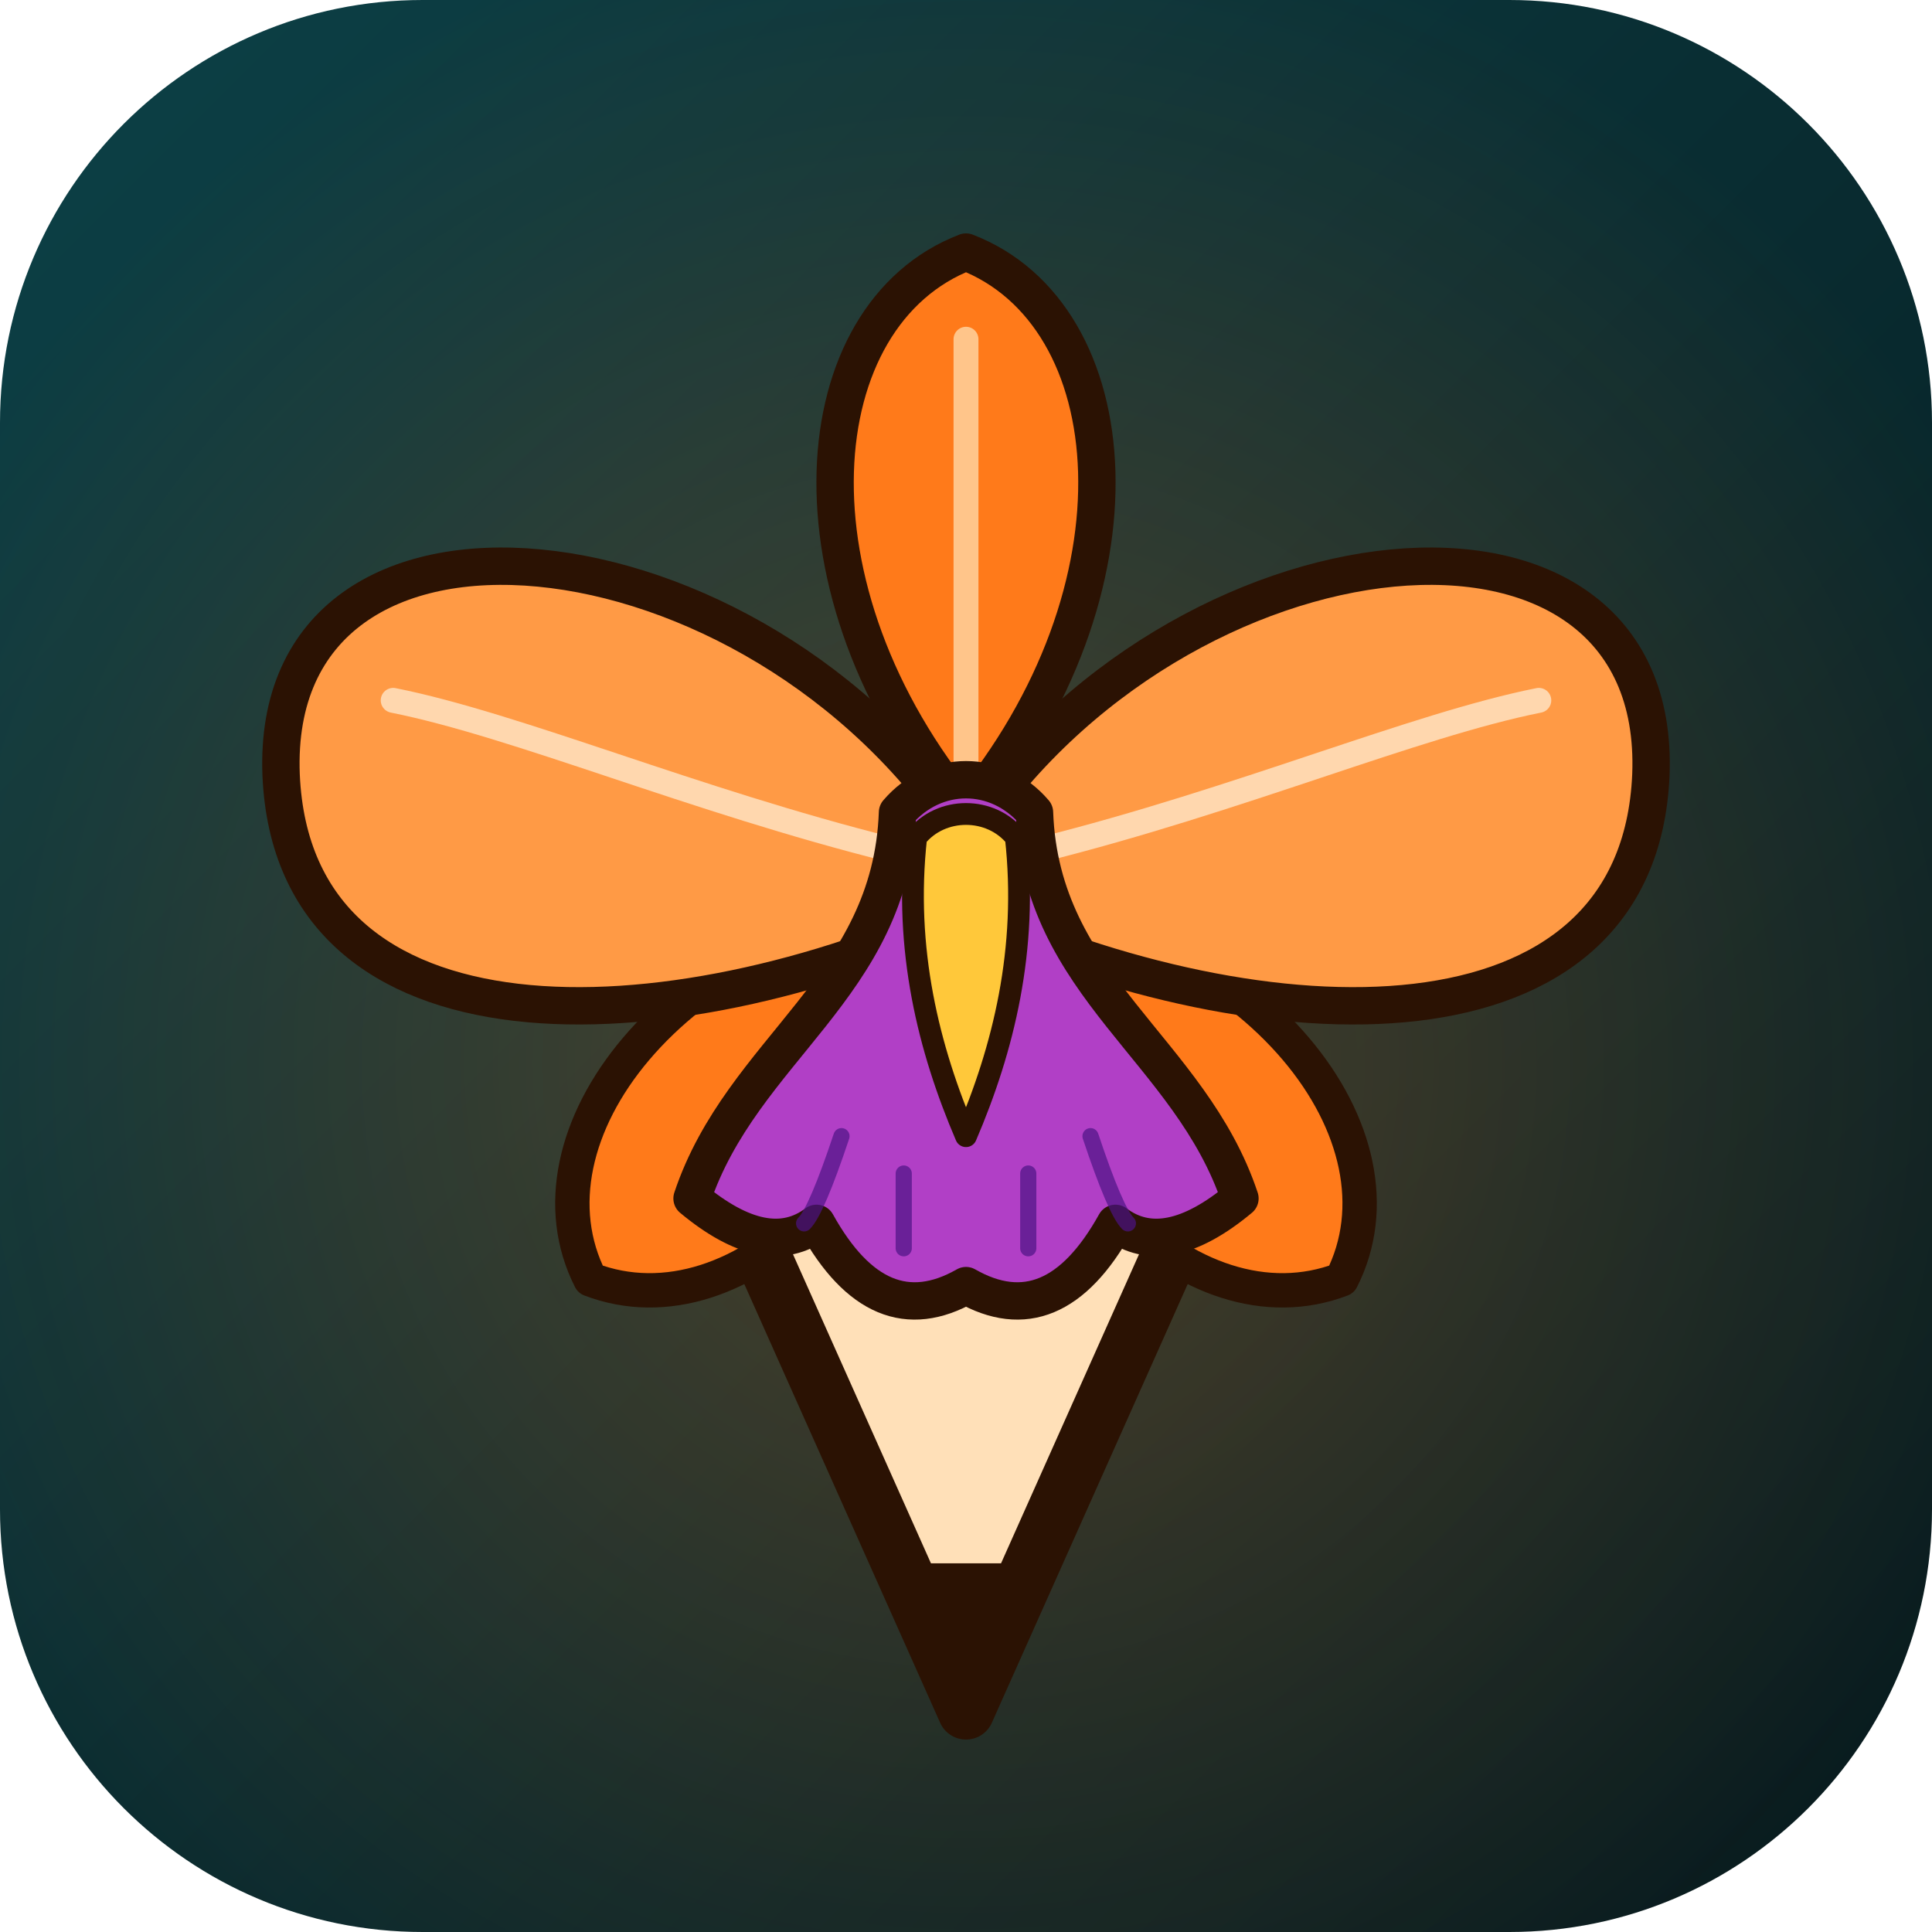
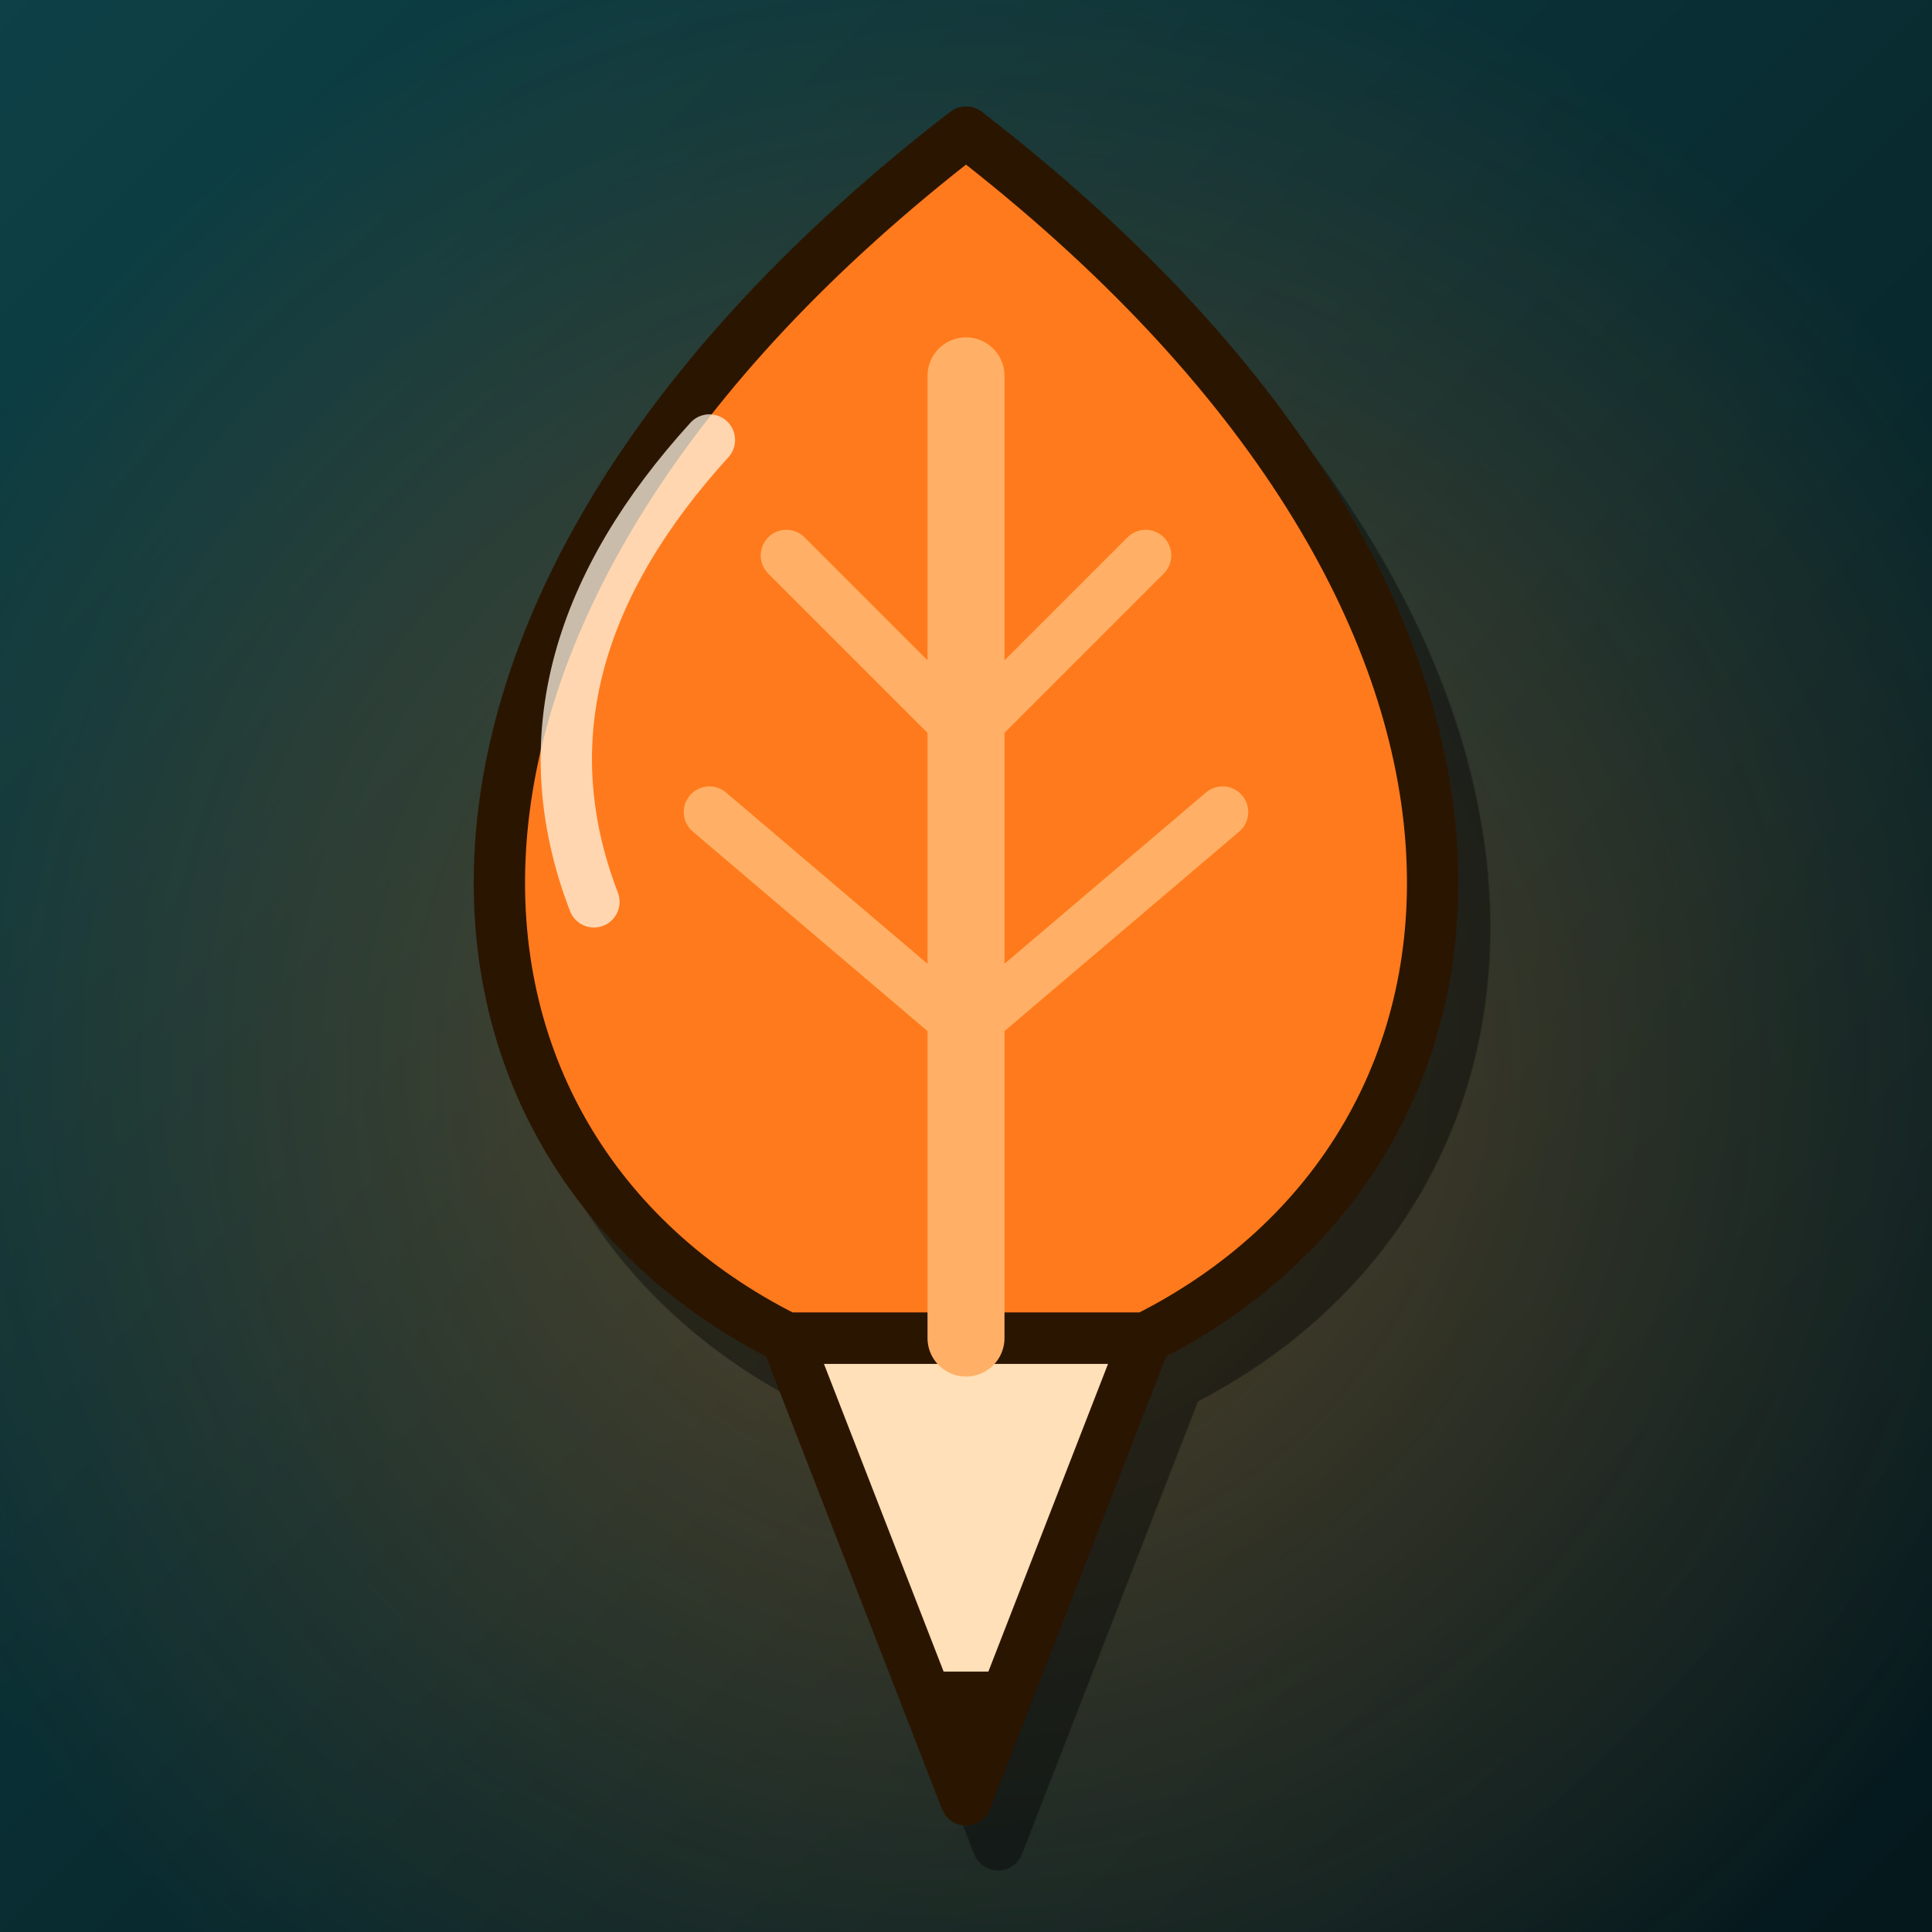
<svg xmlns="http://www.w3.org/2000/svg" width="64" height="64" viewBox="0 0 512 512">
  <defs>
+     <radialGradient id="g" cx=".5" cy=".55" r=".6">
+       <stop offset="0" stop-color="#ff7a1a" stop-opacity=".32" />
+       <stop offset="1" stop-color="#ff7a1a" stop-opacity="0" />
+     </radialGradient>
    <linearGradient id="b" x1="0" y1="0" x2="1" y2="1">
      <stop offset="0" stop-color="#0d4147" />
      <stop offset="1" stop-color="#05181c" />
    </linearGradient>
-     <radialGradient id="g" cx=".5" cy=".55" r=".6">
-       <stop offset="0" stop-color="#ff7a1a" stop-opacity=".28" />
-       <stop offset="1" stop-color="#ff7a1a" stop-opacity="0" />
-     </radialGradient>
  </defs>
-   <rect width="512" height="512" rx="112" fill="url(#b)" />
-   <rect width="512" height="512" rx="112" fill="url(#g)" />
-   <g transform="translate(6 -1.5) scale(2.5)">
-     <path d="M75 126H125L100 182Z" fill="#ffe0b8" stroke="#2b1203" stroke-width="6" stroke-linejoin="round" stroke-linecap="round" />
-     <path d="M90 166.32L100 182L110 166.32Z" fill="#2b1203" />
-     <g transform="translate(100 92) rotate(0) scale(0.66)">
-       <path d="M0 -8C-30 -44 -26 -88 0 -98C26 -88 30 -44 0 -8Z" transform="rotate(138) scale(.92)" fill="#ff7a1a" stroke="#2b1203" stroke-width="6" stroke-linejoin="round" stroke-linecap="round" />
-       <path d="M0 -8C-30 -44 -26 -88 0 -98C26 -88 30 -44 0 -8Z" transform="rotate(-138) scale(.92)" fill="#ff7a1a" stroke="#2b1203" stroke-width="6" stroke-linejoin="round" stroke-linecap="round" />
-       <path d="M0 -8C-30 -44 -26 -88 0 -98C26 -88 30 -44 0 -8Z" fill="#ff7a1a" stroke="#2b1203" stroke-width="6" stroke-linejoin="round" stroke-linecap="round" />
-       <path d="M0 -12V-84" stroke="#ffc58a" stroke-width="4" stroke-linecap="round" fill="none" />
-       <path d="M0 -4C-34 -56 -112 -64 -110 -14C-108 32 -48 30 0 8Z" fill="#ff9a45" stroke="#2b1203" stroke-width="6" stroke-linejoin="round" stroke-linecap="round" />
-       <path d="M0 -4C-34 -56 -112 -64 -110 -14C-108 32 -48 30 0 8Z" transform="scale(-1 1)" fill="#ff9a45" stroke="#2b1203" stroke-width="6" stroke-linejoin="round" stroke-linecap="round" />
-       <path d="M-12 -2C-44 -10 -72 -22 -92 -26M12 -2C44 -10 72 -22 92 -26" stroke="#ffd7ae" stroke-width="4" stroke-linecap="round" fill="none" />
-       <path d="M-11 -8C-12 20 -36 30 -44 54Q-32 64 -24 58Q-14 76 0 68Q14 76 24 58Q32 64 44 54C36 30 12 20 11 -8C5 -15 -5 -15 -11 -8Z" fill="#b13fc6" stroke="#2b1203" stroke-width="6" stroke-linejoin="round" stroke-linecap="round" />
-       <path d="M-8 -4C-10 14 -6 30 0 44C6 30 10 14 8 -4C4 -9 -4 -9 -8 -4Z" fill="#ffc83a" stroke="#2b1203" stroke-width="3.5" stroke-linejoin="round" stroke-linecap="round" />
-       <path d="M-20 44Q-24 56 -26 58M20 44Q24 56 26 58M-10 50L-10 62M10 50L10 62" stroke="#4b1384" stroke-width="2.6" stroke-linecap="round" fill="none" opacity=".7" />
+   <rect width="512" height="512" fill="url(#b)" />
+   <rect width="512" height="512" fill="url(#g)" />
+   <g transform="translate(-84 -155.4) scale(1.7)">
+     <g style="filter:drop-shadow(5px 7px 0 rgba(0,0,0,.4))">
+       <path d="M172 300H228L200 372Z" fill="#ffe0b8" stroke="#2b1203" stroke-width="8" stroke-linejoin="round" stroke-linecap="round" />
+       <path d="M189 352L200 372L211 352Z" fill="#2b1203" />
+       <path d="M172 300C112 270 104 186 200 112C296 186 288 270 228 300Z" fill="#ff7a1a" stroke="#2b1203" stroke-width="8" stroke-linejoin="round" stroke-linecap="round" />
+       <path class="lg-vena" pathLength="1" d="M200 300V150" stroke="#ffb066" stroke-width="12" stroke-linecap="round" fill="none" />
+       <path class="lg-vena" pathLength="1" d="M200 252L160 218M200 252L240 218M200 206L172 178M200 206L228 178" stroke="#ffb066" stroke-width="8" stroke-linecap="round" fill="none" />
+       <path class="lg-brillo" d="M142 232C132 206 140 182 160 160" stroke="#fff4e2" stroke-width="8" stroke-linecap="round" fill="none" opacity=".75" />
    </g>
  </g>
</svg>
